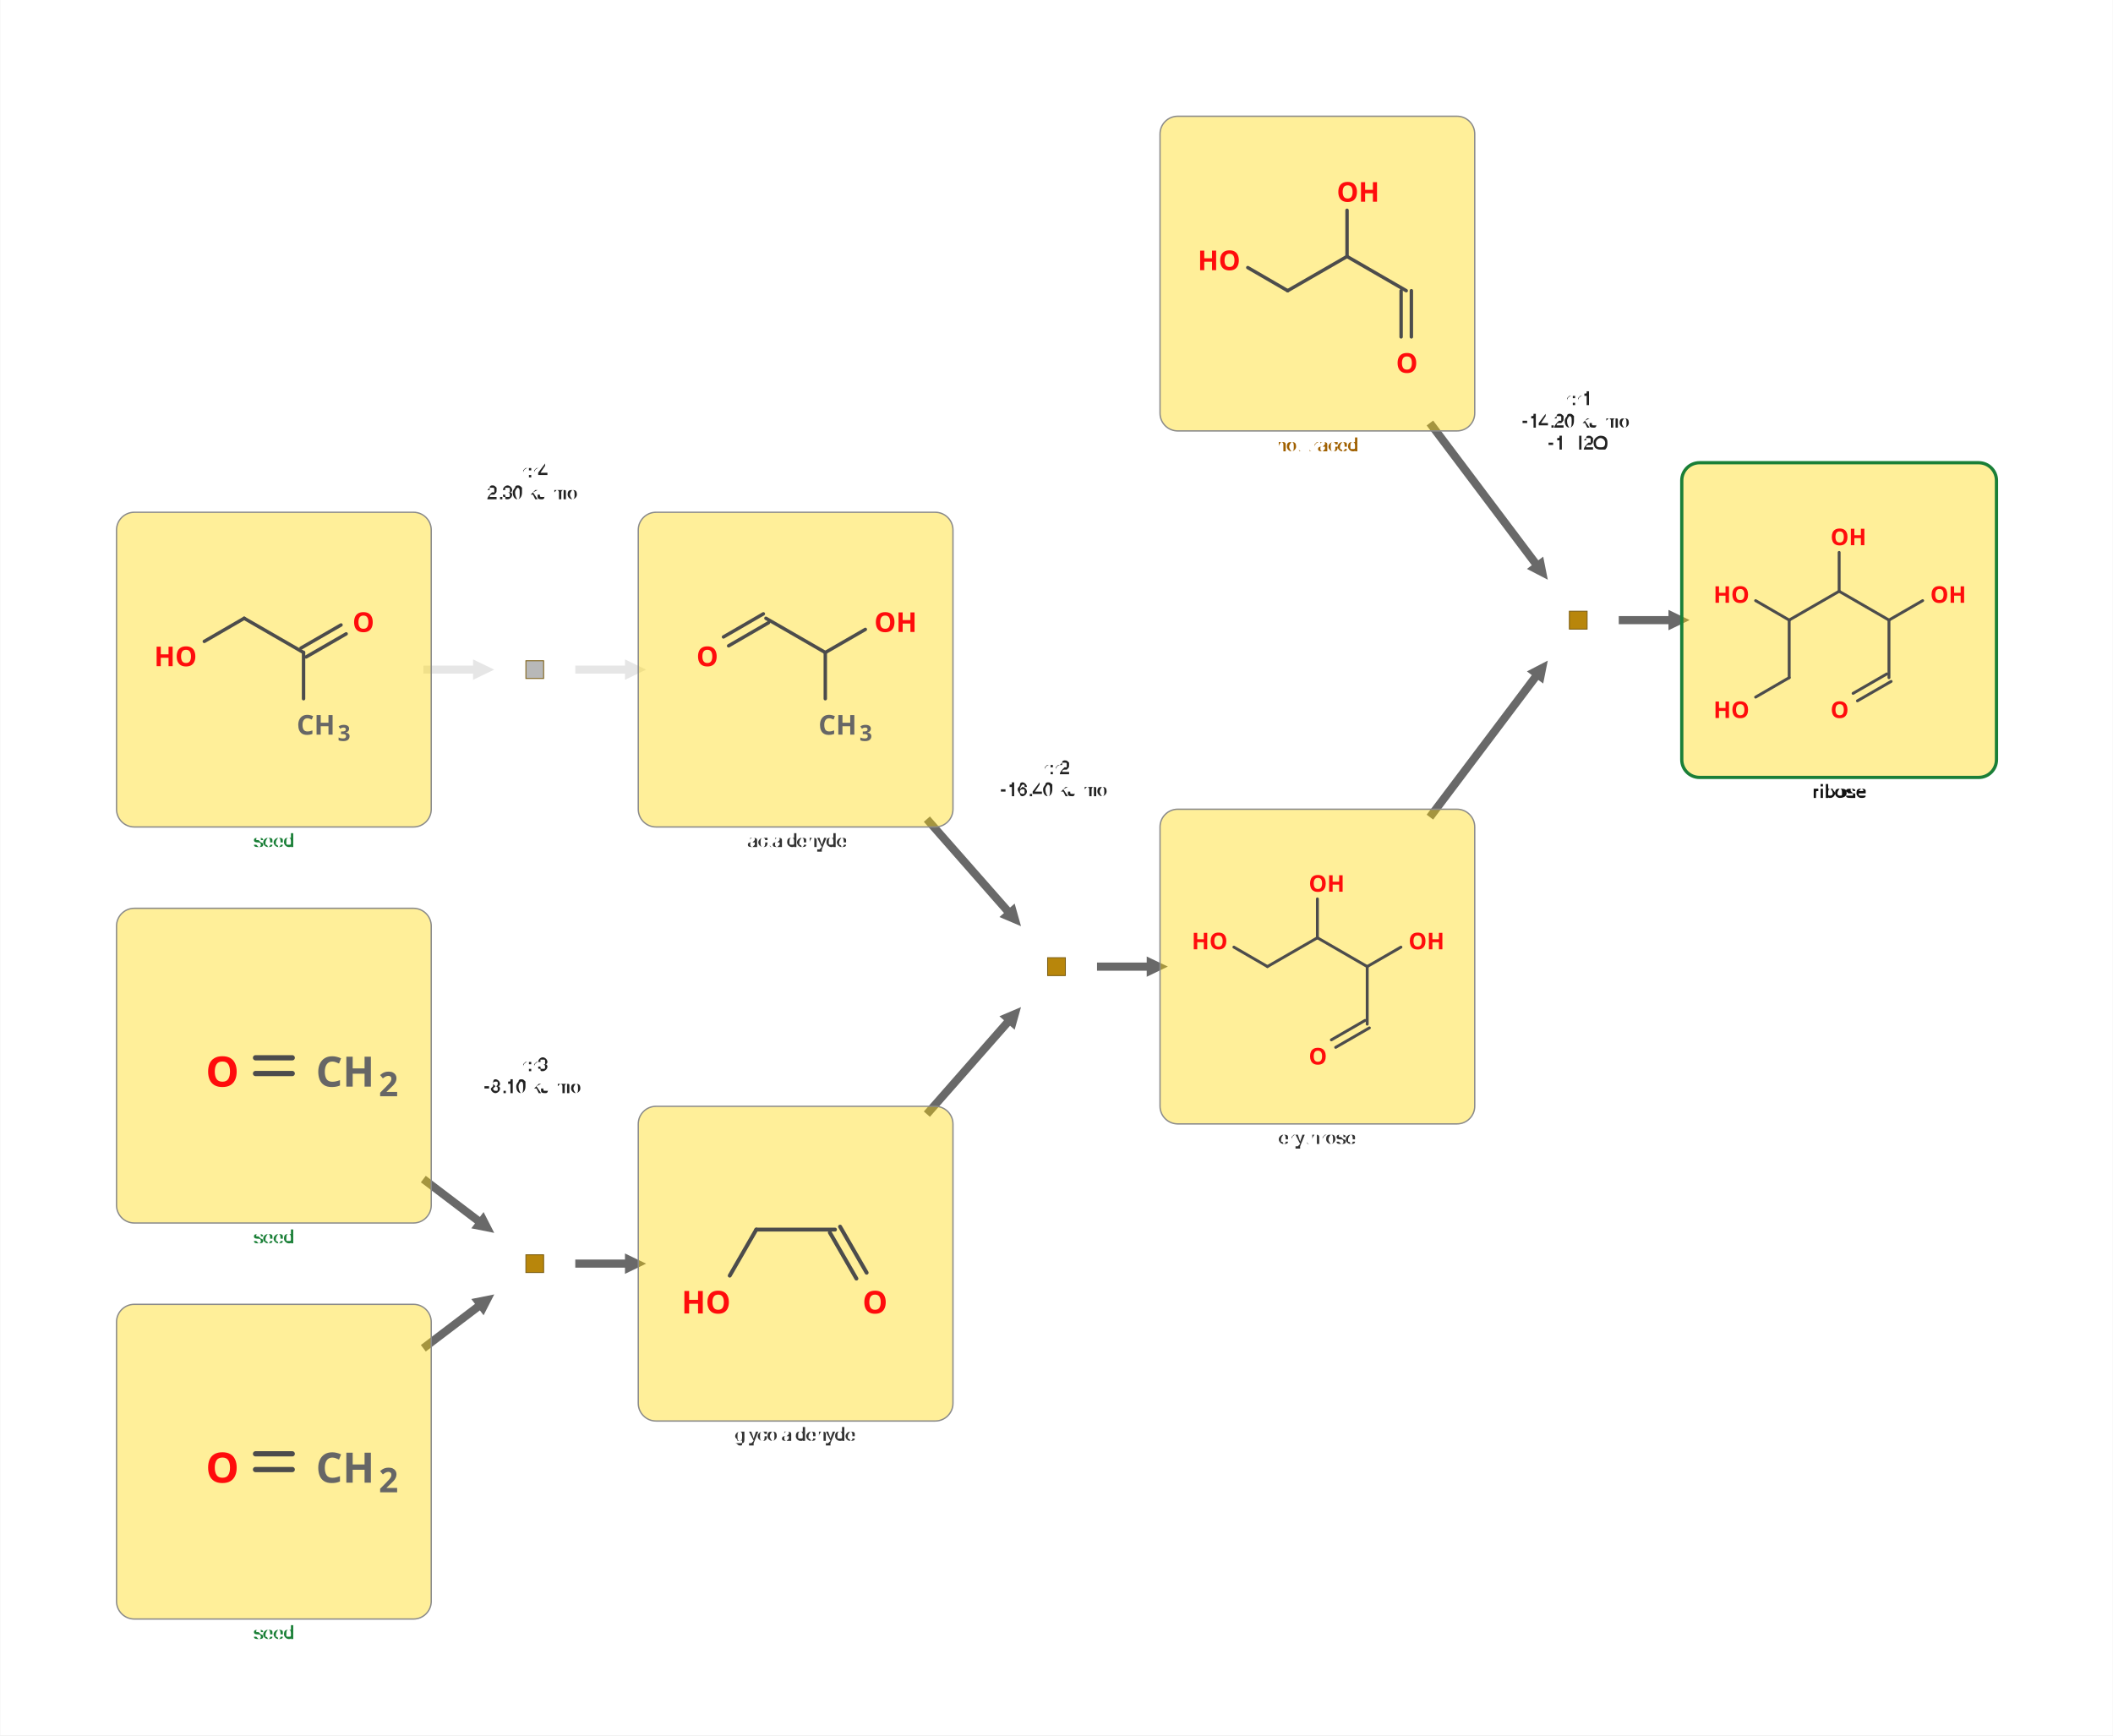
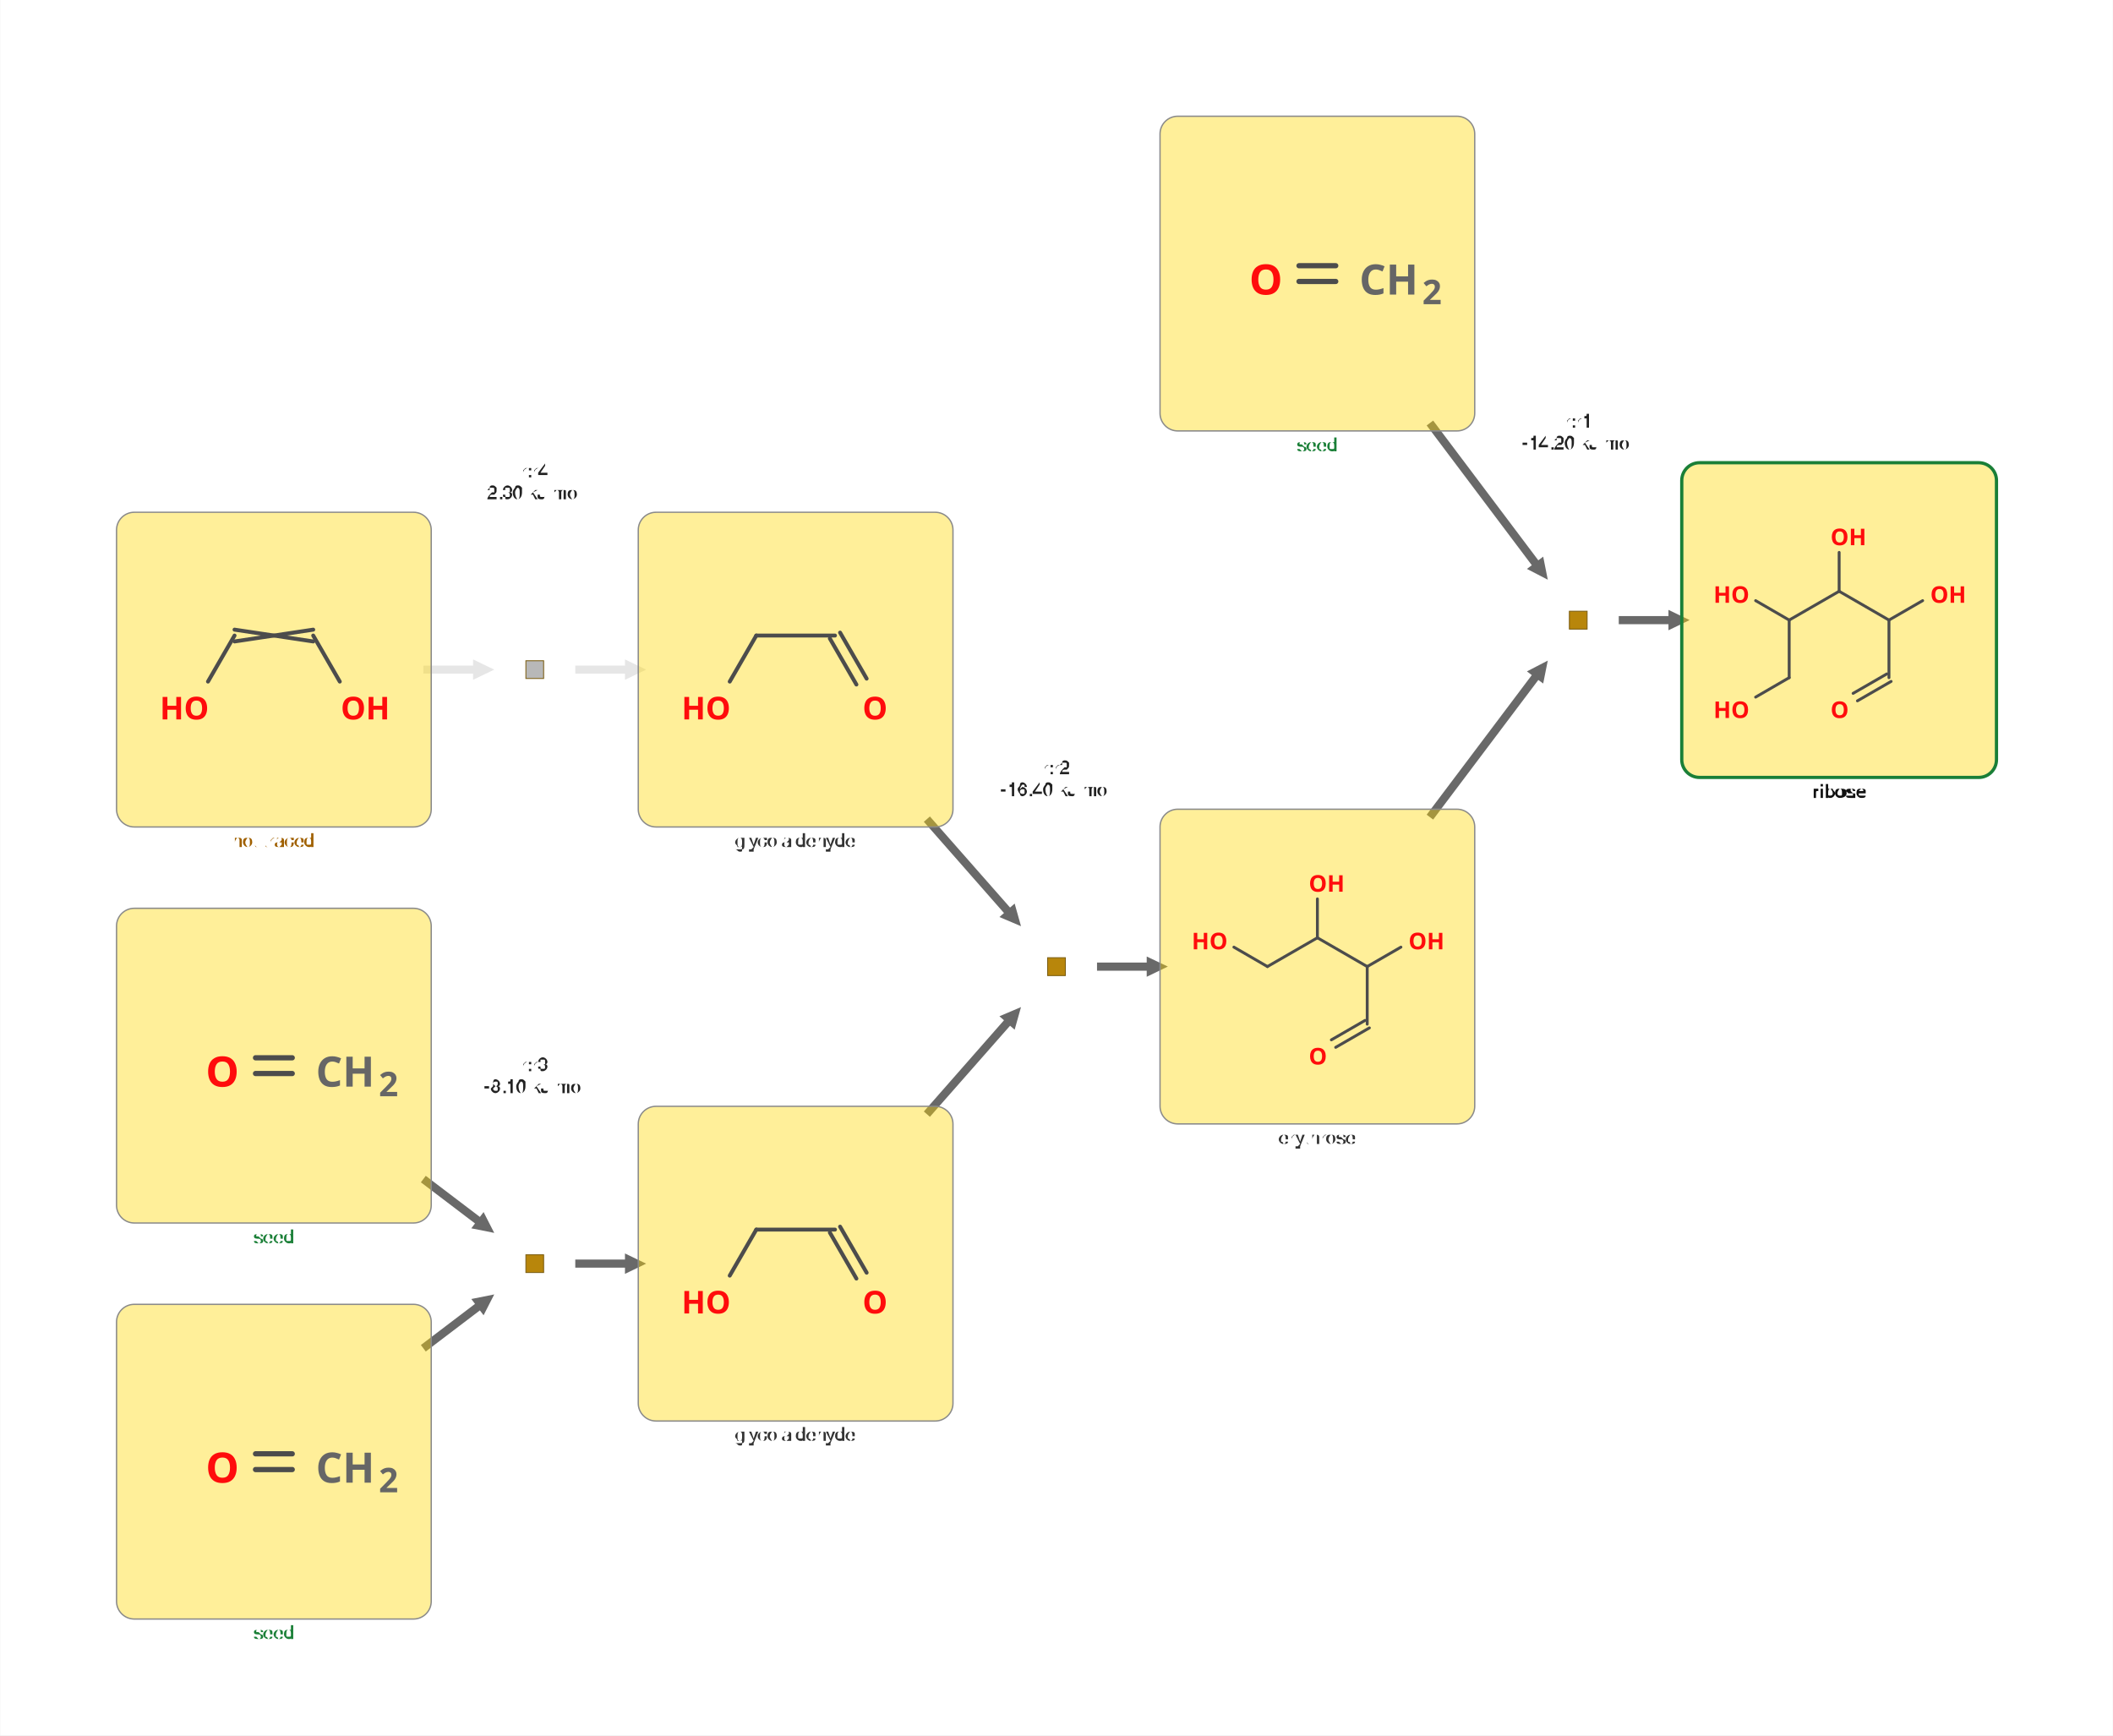
<svg xmlns="http://www.w3.org/2000/svg" width="1214" height="997" viewBox="0 0 1214.14 997.39">
  <rect width="100%" height="100%" fill="white" />
  <g transform="scale(85) translate(12.434,9.884)">
    <path d="M-2.745,-4.342 L-2.034,-5.286 L-2.001,-5.262 L-1.97,-5.417 L-2.111,-5.344 L-2.078,-5.319 L-2.789,-4.375 Z" fill="#696969" opacity="1.0" />
    <path d="M-2.789,-7.007 L-2.078,-6.062 L-2.111,-6.037 L-1.97,-5.964 L-2.001,-6.12 L-2.034,-6.095 L-2.745,-7.04 Z" fill="#696969" opacity="1.0" />
    <path d="M-1.49,-5.663 L-1.154,-5.663 L-1.154,-5.622 L-1.011,-5.691 L-1.154,-5.76 L-1.154,-5.718 L-1.49,-5.718 Z" fill="#696969" opacity="1.0" />
    <path d="M-6.148,-2.332 L-5.606,-2.948 L-5.575,-2.921 L-5.532,-3.074 L-5.678,-3.012 L-5.647,-2.985 L-6.189,-2.368 Z" fill="#696969" opacity="1.0" />
    <path d="M-6.189,-4.327 L-5.647,-3.71 L-5.678,-3.683 L-5.532,-3.621 L-5.575,-3.774 L-5.606,-3.747 L-6.148,-4.363 Z" fill="#696969" opacity="1.0" />
    <path d="M-5.018,-3.32 L-4.682,-3.32 L-4.682,-3.279 L-4.539,-3.348 L-4.682,-3.416 L-4.682,-3.375 L-5.018,-3.375 Z" fill="#696969" opacity="1.0" />
    <path d="M-9.557,-0.745 L-9.191,-1.023 L-9.166,-0.99 L-9.094,-1.131 L-9.249,-1.1 L-9.224,-1.067 L-9.59,-0.789 Z" fill="#696969" opacity="1.0" />
    <path d="M-9.59,-1.889 L-9.224,-1.611 L-9.249,-1.578 L-9.094,-1.547 L-9.166,-1.688 L-9.191,-1.655 L-9.557,-1.933 Z" fill="#696969" opacity="1.0" />
    <path d="M-8.546,-1.312 L-8.21,-1.312 L-8.21,-1.27 L-8.067,-1.339 L-8.21,-1.408 L-8.21,-1.367 L-8.546,-1.367 Z" fill="#696969" opacity="1.0" />
    <path d="M-9.573,-5.329 L-9.237,-5.329 L-9.237,-5.287 L-9.094,-5.356 L-9.237,-5.425 L-9.237,-5.383 L-9.573,-5.383 Z" fill="#b8b8b8" opacity="0.35" />
    <path d="M-8.546,-5.329 L-8.21,-5.329 L-8.21,-5.287 L-8.067,-5.356 L-8.21,-5.425 L-8.21,-5.383 L-8.546,-5.383 Z" fill="#b8b8b8" opacity="0.35" />
    <rect x="-1.064" y="-6.755" width="2.128" height="2.128" rx="0.12" fill="#ffd700" fill-opacity="0.4" stroke="#1a7f37" stroke-width="0.022" />
    <svg x="-1.064" y="-6.755" width="2.128" height="2.128" viewBox="0 0 100 100" preserveAspectRatio="xMidYMid meet">
      <g transform="translate(0,0)">
        <svg width="100" height="100" x="0" y="0" viewBox="0 0 218.564 200" font-family="sans-serif" stroke="rgb(76,76,76)" stroke-width="2" stroke-linecap="round">
          <line x1="119.0" y1="150.9" x2="142.4" y2="137.4" opacity="1.0" stroke="rgb(76,76,76)" stroke-width="2.0" />
          <line x1="122.0" y1="156.1" x2="145.4" y2="142.6" opacity="1.0" stroke="rgb(76,76,76)" stroke-width="2.0" />
          <line x1="143.9" y1="140.0" x2="143.9" y2="100.0" opacity="1.0" stroke="rgb(76,76,76)" stroke-width="2.0" />
          <line x1="143.9" y1="100.0" x2="167.3" y2="86.5" opacity="1.0" stroke="rgb(76,76,76)" stroke-width="2.0" />
          <line x1="143.9" y1="100.0" x2="109.3" y2="80.0" opacity="1.0" stroke="rgb(76,76,76)" stroke-width="2.0" />
          <line x1="109.3" y1="80.0" x2="109.3" y2="53.0" opacity="1.0" stroke="rgb(76,76,76)" stroke-width="2.0" />
          <line x1="109.3" y1="80.0" x2="74.6" y2="100.0" opacity="1.0" stroke="rgb(76,76,76)" stroke-width="2.0" />
          <line x1="74.6" y1="100.0" x2="51.3" y2="86.5" opacity="1.0" stroke="rgb(76,76,76)" stroke-width="2.0" />
          <line x1="74.6" y1="100.0" x2="74.6" y2="140.0" opacity="1.0" stroke="rgb(76,76,76)" stroke-width="2.0" />
          <line x1="74.6" y1="140.0" x2="51.3" y2="153.5" opacity="1.0" stroke="rgb(76,76,76)" stroke-width="2.0" />
          <text x="103.282" y="168" fill="rgb(255,12,12)" stroke-width="0" font-weight="bold" font-size="16">O</text>
          <text x="172.564" y="88" fill="rgb(255,12,12)" stroke-width="0" font-weight="bold" font-size="16">OH</text>
          <text x="103.282" y="48" fill="rgb(255,12,12)" stroke-width="0" font-weight="bold" font-size="16">OH</text>
          <text x="22" y="88" fill="rgb(255,12,12)" stroke-width="0" font-weight="bold" font-size="16">HO</text>
          <text x="22" y="168" fill="rgb(255,12,12)" stroke-width="0" font-weight="bold" font-size="16">HO</text>
        </svg>
      </g>
      <text font-size="18" fill="gray" font-family="sans-serif" x="10" y="20" />
    </svg>
    <text x="0" y="-4.489" font-family="Helvetica, Arial, sans-serif" font-size="0.125" text-anchor="middle" fill="#111" font-weight="bold">ribose</text>
    <path d="M-1.704,-5.751 L-1.824,-5.751 L-1.824,-5.63 L-1.704,-5.63 Z" fill="#b8860b" stroke="#7a5c10" stroke-width="0.006" />
-     <text x="-1.764" y="-7.142" font-family="Helvetica, Arial, sans-serif" font-size="0.125" text-anchor="middle" fill="#222" font-weight="normal">r:r1</text>
-     <text x="-1.764" y="-6.992" font-family="Helvetica, Arial, sans-serif" font-size="0.125" text-anchor="middle" fill="#222" font-weight="normal">-14.20 kJ/mol</text>
-     <text x="-1.764" y="-6.842" font-family="Helvetica, Arial, sans-serif" font-size="0.125" text-anchor="middle" fill="#222" font-weight="normal">-1 H2O</text>
+     <text x="-1.764" y="-6.992" font-family="Helvetica, Arial, sans-serif" font-size="0.125" text-anchor="middle" fill="#222" font-weight="normal">r:r1</text>
+     <text x="-1.764" y="-6.842" font-family="Helvetica, Arial, sans-serif" font-size="0.125" text-anchor="middle" fill="#222" font-weight="normal">-14.20 kJ/mol</text>
    <rect x="-4.592" y="-4.412" width="2.128" height="2.128" rx="0.12" fill="#ffd700" fill-opacity="0.4" stroke="#8a8a8a" stroke-width="0.009" />
    <svg x="-4.592" y="-4.412" width="2.128" height="2.128" viewBox="0 0 100 100" preserveAspectRatio="xMidYMid meet">
      <g transform="translate(0,0)">
        <svg width="100" height="100" x="0" y="0" viewBox="0 0 218.564 200" font-family="sans-serif" stroke="rgb(76,76,76)" stroke-width="2" stroke-linecap="round">
          <line x1="119.0" y1="150.9" x2="142.4" y2="137.4" opacity="1.0" stroke="rgb(76,76,76)" stroke-width="2.0" />
          <line x1="122.0" y1="156.1" x2="145.4" y2="142.6" opacity="1.0" stroke="rgb(76,76,76)" stroke-width="2.0" />
          <line x1="143.9" y1="140.0" x2="143.9" y2="100.0" opacity="1.0" stroke="rgb(76,76,76)" stroke-width="2.0" />
          <line x1="143.9" y1="100.0" x2="167.3" y2="86.5" opacity="1.0" stroke="rgb(76,76,76)" stroke-width="2.0" />
          <line x1="143.9" y1="100.0" x2="109.3" y2="80.0" opacity="1.0" stroke="rgb(76,76,76)" stroke-width="2.0" />
          <line x1="109.3" y1="80.0" x2="109.3" y2="53.0" opacity="1.0" stroke="rgb(76,76,76)" stroke-width="2.0" />
          <line x1="109.3" y1="80.0" x2="74.6" y2="100.0" opacity="1.0" stroke="rgb(76,76,76)" stroke-width="2.0" />
          <line x1="74.6" y1="100.0" x2="51.3" y2="86.5" opacity="1.0" stroke="rgb(76,76,76)" stroke-width="2.0" />
          <text x="103.282" y="168" fill="rgb(255,12,12)" stroke-width="0" font-weight="bold" font-size="16">O</text>
          <text x="172.564" y="88" fill="rgb(255,12,12)" stroke-width="0" font-weight="bold" font-size="16">OH</text>
          <text x="103.282" y="48" fill="rgb(255,12,12)" stroke-width="0" font-weight="bold" font-size="16">OH</text>
          <text x="22" y="88" fill="rgb(255,12,12)" stroke-width="0" font-weight="bold" font-size="16">HO</text>
        </svg>
      </g>
      <text font-size="18" fill="gray" font-family="sans-serif" x="10" y="20" />
    </svg>
    <text x="-3.528" y="-2.146" font-family="Helvetica, Arial, sans-serif" font-size="0.125" text-anchor="middle" fill="#333" font-weight="normal">erythrose</text>
    <path d="M-5.232,-3.408 L-5.352,-3.408 L-5.352,-3.287 L-5.232,-3.287 Z" fill="#b8860b" stroke="#7a5c10" stroke-width="0.006" />
    <text x="-5.292" y="-4.649" font-family="Helvetica, Arial, sans-serif" font-size="0.125" text-anchor="middle" fill="#222" font-weight="normal">r:r2</text>
    <text x="-5.292" y="-4.499" font-family="Helvetica, Arial, sans-serif" font-size="0.125" text-anchor="middle" fill="#222" font-weight="normal">-16.40 kJ/mol</text>
    <rect x="-8.12" y="-2.403" width="2.128" height="2.128" rx="0.12" fill="#ffd700" fill-opacity="0.4" stroke="#8a8a8a" stroke-width="0.009" />
    <svg x="-8.12" y="-2.403" width="2.128" height="2.128" viewBox="0 0 100 100" preserveAspectRatio="xMidYMid meet">
      <g transform="translate(0,0)">
        <svg width="100" height="100" x="0" y="0" viewBox="0 0 160 114.641" font-family="sans-serif" stroke="rgb(76,76,76)" stroke-width="2" stroke-linecap="round">
          <line x1="110.9" y1="64.9" x2="97.4" y2="41.5" opacity="1.0" stroke="rgb(76,76,76)" stroke-width="2.0" />
          <line x1="116.1" y1="61.9" x2="102.6" y2="38.5" opacity="1.0" stroke="rgb(76,76,76)" stroke-width="2.0" />
          <line x1="100.0" y1="40.0" x2="60.0" y2="40.0" opacity="1.0" stroke="rgb(76,76,76)" stroke-width="2.0" />
          <line x1="60.0" y1="40.0" x2="46.5" y2="63.4" opacity="1.0" stroke="rgb(76,76,76)" stroke-width="2.0" />
          <text x="114" y="82.641" fill="rgb(255,12,12)" stroke-width="0" font-weight="bold" font-size="16">O</text>
          <text x="22" y="82.641" fill="rgb(255,12,12)" stroke-width="0" font-weight="bold" font-size="16">HO</text>
        </svg>
      </g>
      <text font-size="18" fill="gray" font-family="sans-serif" x="10" y="20" />
    </svg>
    <text x="-7.056" y="-0.138" font-family="Helvetica, Arial, sans-serif" font-size="0.125" text-anchor="middle" fill="#333" font-weight="normal">glycolaldehyde</text>
    <path d="M-8.76,-1.399 L-8.88,-1.399 L-8.88,-1.279 L-8.76,-1.279 Z" fill="#b8860b" stroke="#7a5c10" stroke-width="0.006" />
    <text x="-8.82" y="-2.64" font-family="Helvetica, Arial, sans-serif" font-size="0.125" text-anchor="middle" fill="#222" font-weight="normal">r:r3</text>
    <text x="-8.82" y="-2.49" font-family="Helvetica, Arial, sans-serif" font-size="0.125" text-anchor="middle" fill="#222" font-weight="normal">-8.10 kJ/mol</text>
    <rect x="-11.648" y="-1.064" width="2.128" height="2.128" rx="0.12" fill="#ffd700" fill-opacity="0.4" stroke="#8a8a8a" stroke-width="0.009" />
    <svg x="-11.648" y="-1.064" width="2.128" height="2.128" viewBox="0 0 100 100" preserveAspectRatio="xMidYMid meet">
      <g transform="translate(0,0)">
        <svg width="100" height="100" x="0" y="0" viewBox="0 0 120 80" font-family="sans-serif" stroke="rgb(76,76,76)" stroke-width="2" stroke-linecap="round">
          <line x1="67.0" y1="43.0" x2="53.0" y2="43.0" opacity="1.0" stroke="rgb(76,76,76)" stroke-width="2.0" />
          <line x1="67.0" y1="37.0" x2="53.0" y2="37.0" opacity="1.0" stroke="rgb(76,76,76)" stroke-width="2.0" />
          <text x="76" y="48" fill="rgb(102,102,102)" stroke-width="0" font-weight="bold" font-size="16">CH</text>
          <text x="100" y="51.68" fill="rgb(102,102,102)" stroke-width="0" font-weight="bold" font-size="13">2</text>
          <text x="34" y="48" fill="rgb(255,12,12)" stroke-width="0" font-weight="bold" font-size="16">O</text>
        </svg>
      </g>
      <text font-size="18" fill="gray" font-family="sans-serif" x="10" y="20" />
    </svg>
    <text x="-10.584" y="1.202" font-family="Helvetica, Arial, sans-serif" font-size="0.125" text-anchor="middle" fill="#1a7f37" font-weight="normal">seed</text>
    <rect x="-11.648" y="-3.742" width="2.128" height="2.128" rx="0.12" fill="#ffd700" fill-opacity="0.4" stroke="#8a8a8a" stroke-width="0.009" />
    <svg x="-11.648" y="-3.742" width="2.128" height="2.128" viewBox="0 0 100 100" preserveAspectRatio="xMidYMid meet">
      <g transform="translate(0,0)">
        <svg width="100" height="100" x="0" y="0" viewBox="0 0 120 80" font-family="sans-serif" stroke="rgb(76,76,76)" stroke-width="2" stroke-linecap="round">
          <line x1="67.0" y1="43.0" x2="53.0" y2="43.0" opacity="1.0" stroke="rgb(76,76,76)" stroke-width="2.0" />
          <line x1="67.0" y1="37.0" x2="53.0" y2="37.0" opacity="1.0" stroke="rgb(76,76,76)" stroke-width="2.0" />
          <text x="76" y="48" fill="rgb(102,102,102)" stroke-width="0" font-weight="bold" font-size="16">CH</text>
          <text x="100" y="51.68" fill="rgb(102,102,102)" stroke-width="0" font-weight="bold" font-size="13">2</text>
          <text x="34" y="48" fill="rgb(255,12,12)" stroke-width="0" font-weight="bold" font-size="16">O</text>
        </svg>
      </g>
      <text font-size="18" fill="gray" font-family="sans-serif" x="10" y="20" />
    </svg>
    <text x="-10.584" y="-1.476" font-family="Helvetica, Arial, sans-serif" font-size="0.125" text-anchor="middle" fill="#1a7f37" font-weight="normal">seed</text>
    <rect x="-8.12" y="-6.42" width="2.128" height="2.128" rx="0.12" fill="#ffd700" fill-opacity="0.4" stroke="#8a8a8a" stroke-width="0.009" />
    <svg x="-8.12" y="-6.42" width="2.128" height="2.128" viewBox="0 0 100 100" preserveAspectRatio="xMidYMid meet">
      <g transform="translate(0,0)">
-         <svg width="100" height="100" x="0" y="0" viewBox="0 0 183.923 140" font-family="sans-serif" stroke="rgb(76,76,76)" stroke-width="2" stroke-linecap="round">
-           <line x1="109.3" y1="87.0" x2="109.3" y2="60.0" opacity="1.0" stroke="rgb(76,76,76)" stroke-width="2.0" />
-           <line x1="109.3" y1="60.0" x2="132.7" y2="46.5" opacity="1.0" stroke="rgb(76,76,76)" stroke-width="2.0" />
-           <line x1="109.3" y1="60.0" x2="74.6" y2="40.0" opacity="1.0" stroke="rgb(76,76,76)" stroke-width="2.0" />
-           <line x1="76.1" y1="42.6" x2="52.8" y2="56.1" opacity="1.0" stroke="rgb(76,76,76)" stroke-width="2.0" />
-           <line x1="73.1" y1="37.4" x2="49.8" y2="50.9" opacity="1.0" stroke="rgb(76,76,76)" stroke-width="2.0" />
-           <text x="105.282" y="108" fill="rgb(102,102,102)" stroke-width="0" font-weight="bold" font-size="16">CH</text>
-           <text x="129.282" y="111.68" fill="rgb(102,102,102)" stroke-width="0" font-weight="bold" font-size="13">3</text>
-           <text x="137.923" y="48" fill="rgb(255,12,12)" stroke-width="0" font-weight="bold" font-size="16">OH</text>
-           <text x="34" y="68" fill="rgb(255,12,12)" stroke-width="0" font-weight="bold" font-size="16">O</text>
+         <svg width="100" height="100" x="0" y="0" viewBox="0 0 160 114.641" font-family="sans-serif" stroke="rgb(76,76,76)" stroke-width="2" stroke-linecap="round">
+           <line x1="110.9" y1="64.9" x2="97.4" y2="41.5" opacity="1.0" stroke="rgb(76,76,76)" stroke-width="2.0" />
+           <line x1="116.1" y1="61.9" x2="102.6" y2="38.5" opacity="1.0" stroke="rgb(76,76,76)" stroke-width="2.0" />
+           <line x1="100.0" y1="40.0" x2="60.0" y2="40.0" opacity="1.0" stroke="rgb(76,76,76)" stroke-width="2.0" />
+           <line x1="60.0" y1="40.0" x2="46.5" y2="63.4" opacity="1.0" stroke="rgb(76,76,76)" stroke-width="2.0" />
+           <text x="114" y="82.641" fill="rgb(255,12,12)" stroke-width="0" font-weight="bold" font-size="16">O</text>
+           <text x="22" y="82.641" fill="rgb(255,12,12)" stroke-width="0" font-weight="bold" font-size="16">HO</text>
        </svg>
      </g>
      <text font-size="18" fill="gray" font-family="sans-serif" x="10" y="20" />
    </svg>
-     <text x="-7.056" y="-4.154" font-family="Helvetica, Arial, sans-serif" font-size="0.125" text-anchor="middle" fill="#333" font-weight="normal">lactaldehyde</text>
+     <text x="-7.056" y="-4.154" font-family="Helvetica, Arial, sans-serif" font-size="0.125" text-anchor="middle" fill="#333" font-weight="normal">glycolaldehyde</text>
    <path d="M-8.76,-5.416 L-8.88,-5.416 L-8.88,-5.296 L-8.76,-5.296 Z" fill="#b8b8b8" stroke="#7a5c10" stroke-width="0.006" />
    <text x="-8.82" y="-6.657" font-family="Helvetica, Arial, sans-serif" font-size="0.125" text-anchor="middle" fill="#222" font-weight="normal">r:r4</text>
    <text x="-8.82" y="-6.508" font-family="Helvetica, Arial, sans-serif" font-size="0.125" text-anchor="middle" fill="#222" font-weight="normal">2.30 kJ/mol</text>
    <rect x="-11.648" y="-6.42" width="2.128" height="2.128" rx="0.12" fill="#ffd700" fill-opacity="0.4" stroke="#8a8a8a" stroke-width="0.009" />
    <svg x="-11.648" y="-6.42" width="2.128" height="2.128" viewBox="0 0 100 100" preserveAspectRatio="xMidYMid meet">
      <g transform="translate(0,0)">
-         <svg width="100" height="100" x="0" y="0" viewBox="0 0 183.923 140" font-family="sans-serif" stroke="rgb(76,76,76)" stroke-width="2" stroke-linecap="round">
-           <line x1="109.3" y1="87.0" x2="109.3" y2="60.0" opacity="1.0" stroke="rgb(76,76,76)" stroke-width="2.0" />
-           <line x1="107.8" y1="57.4" x2="131.2" y2="43.9" opacity="1.0" stroke="rgb(76,76,76)" stroke-width="2.0" />
-           <line x1="110.8" y1="62.6" x2="134.2" y2="49.1" opacity="1.0" stroke="rgb(76,76,76)" stroke-width="2.0" />
-           <line x1="109.3" y1="60.0" x2="74.6" y2="40.0" opacity="1.0" stroke="rgb(76,76,76)" stroke-width="2.0" />
-           <line x1="74.6" y1="40.0" x2="51.3" y2="53.5" opacity="1.0" stroke="rgb(76,76,76)" stroke-width="2.0" />
-           <text x="105.282" y="108" fill="rgb(102,102,102)" stroke-width="0" font-weight="bold" font-size="16">CH</text>
-           <text x="129.282" y="111.68" fill="rgb(102,102,102)" stroke-width="0" font-weight="bold" font-size="13">3</text>
-           <text x="137.923" y="48" fill="rgb(255,12,12)" stroke-width="0" font-weight="bold" font-size="16">O</text>
-           <text x="22" y="68" fill="rgb(255,12,12)" stroke-width="0" font-weight="bold" font-size="16">HO</text>
+         <svg width="100" height="100" x="0" y="0" viewBox="0 0 160 114.641" font-family="sans-serif" stroke="rgb(76,76,76)" stroke-width="2" stroke-linecap="round">
+           <line x1="113.5" y1="63.4" x2="100.0" y2="40.0" opacity="1.0" stroke="rgb(76,76,76)" stroke-width="2.0" />
+           <line x1="100.0" y1="43.0" x2="60.0" y2="37.0" opacity="1.0" stroke="rgb(76,76,76)" stroke-width="2.0" />
+           <line x1="100.0" y1="37.0" x2="60.0" y2="43.0" opacity="1.0" stroke="rgb(76,76,76)" stroke-width="2.0" />
+           <line x1="60.0" y1="40.0" x2="46.5" y2="63.4" opacity="1.0" stroke="rgb(76,76,76)" stroke-width="2.0" />
+           <text x="114" y="82.641" fill="rgb(255,12,12)" stroke-width="0" font-weight="bold" font-size="16">OH</text>
+           <text x="22" y="82.641" fill="rgb(255,12,12)" stroke-width="0" font-weight="bold" font-size="16">HO</text>
        </svg>
      </g>
      <text font-size="18" fill="gray" font-family="sans-serif" x="10" y="20" />
    </svg>
-     <text x="-10.584" y="-4.154" font-family="Helvetica, Arial, sans-serif" font-size="0.125" text-anchor="middle" fill="#1a7f37" font-weight="normal">seed</text>
+     <text x="-10.584" y="-4.154" font-family="Helvetica, Arial, sans-serif" font-size="0.125" text-anchor="middle" fill="#a06000" font-weight="normal">not traced</text>
    <rect x="-4.592" y="-9.098" width="2.128" height="2.128" rx="0.12" fill="#ffd700" fill-opacity="0.4" stroke="#8a8a8a" stroke-width="0.009" />
    <svg x="-4.592" y="-9.098" width="2.128" height="2.128" viewBox="0 0 100 100" preserveAspectRatio="xMidYMid meet">
      <g transform="translate(0,0)">
-         <svg width="100" height="100" x="0" y="0" viewBox="0 0 183.923 180" font-family="sans-serif" stroke="rgb(76,76,76)" stroke-width="2" stroke-linecap="round">
-           <line x1="140.9" y1="127.0" x2="140.9" y2="100.0" opacity="1.0" stroke="rgb(76,76,76)" stroke-width="2.0" />
-           <line x1="146.9" y1="127.0" x2="146.9" y2="100.0" opacity="1.0" stroke="rgb(76,76,76)" stroke-width="2.0" />
-           <line x1="143.9" y1="100.0" x2="109.3" y2="80.0" opacity="1.0" stroke="rgb(76,76,76)" stroke-width="2.0" />
-           <line x1="109.3" y1="80.0" x2="109.3" y2="53.0" opacity="1.0" stroke="rgb(76,76,76)" stroke-width="2.0" />
-           <line x1="109.3" y1="80.0" x2="74.6" y2="100.0" opacity="1.0" stroke="rgb(76,76,76)" stroke-width="2.0" />
-           <line x1="74.6" y1="100.0" x2="51.3" y2="86.5" opacity="1.0" stroke="rgb(76,76,76)" stroke-width="2.0" />
-           <text x="137.923" y="148" fill="rgb(255,12,12)" stroke-width="0" font-weight="bold" font-size="16">O</text>
-           <text x="103.282" y="48" fill="rgb(255,12,12)" stroke-width="0" font-weight="bold" font-size="16">OH</text>
-           <text x="22" y="88" fill="rgb(255,12,12)" stroke-width="0" font-weight="bold" font-size="16">HO</text>
+         <svg width="100" height="100" x="0" y="0" viewBox="0 0 120 80" font-family="sans-serif" stroke="rgb(76,76,76)" stroke-width="2" stroke-linecap="round">
+           <line x1="67.0" y1="43.0" x2="53.0" y2="43.0" opacity="1.0" stroke="rgb(76,76,76)" stroke-width="2.0" />
+           <line x1="67.0" y1="37.0" x2="53.0" y2="37.0" opacity="1.0" stroke="rgb(76,76,76)" stroke-width="2.0" />
+           <text x="76" y="48" fill="rgb(102,102,102)" stroke-width="0" font-weight="bold" font-size="16">CH</text>
+           <text x="100" y="51.68" fill="rgb(102,102,102)" stroke-width="0" font-weight="bold" font-size="13">2</text>
+           <text x="34" y="48" fill="rgb(255,12,12)" stroke-width="0" font-weight="bold" font-size="16">O</text>
        </svg>
      </g>
      <text font-size="18" fill="gray" font-family="sans-serif" x="10" y="20" />
    </svg>
-     <text x="-3.528" y="-6.832" font-family="Helvetica, Arial, sans-serif" font-size="0.125" text-anchor="middle" fill="#a06000" font-weight="normal">not traced</text>
+     <text x="-3.528" y="-6.832" font-family="Helvetica, Arial, sans-serif" font-size="0.125" text-anchor="middle" fill="#1a7f37" font-weight="normal">seed</text>
  </g>
</svg>
